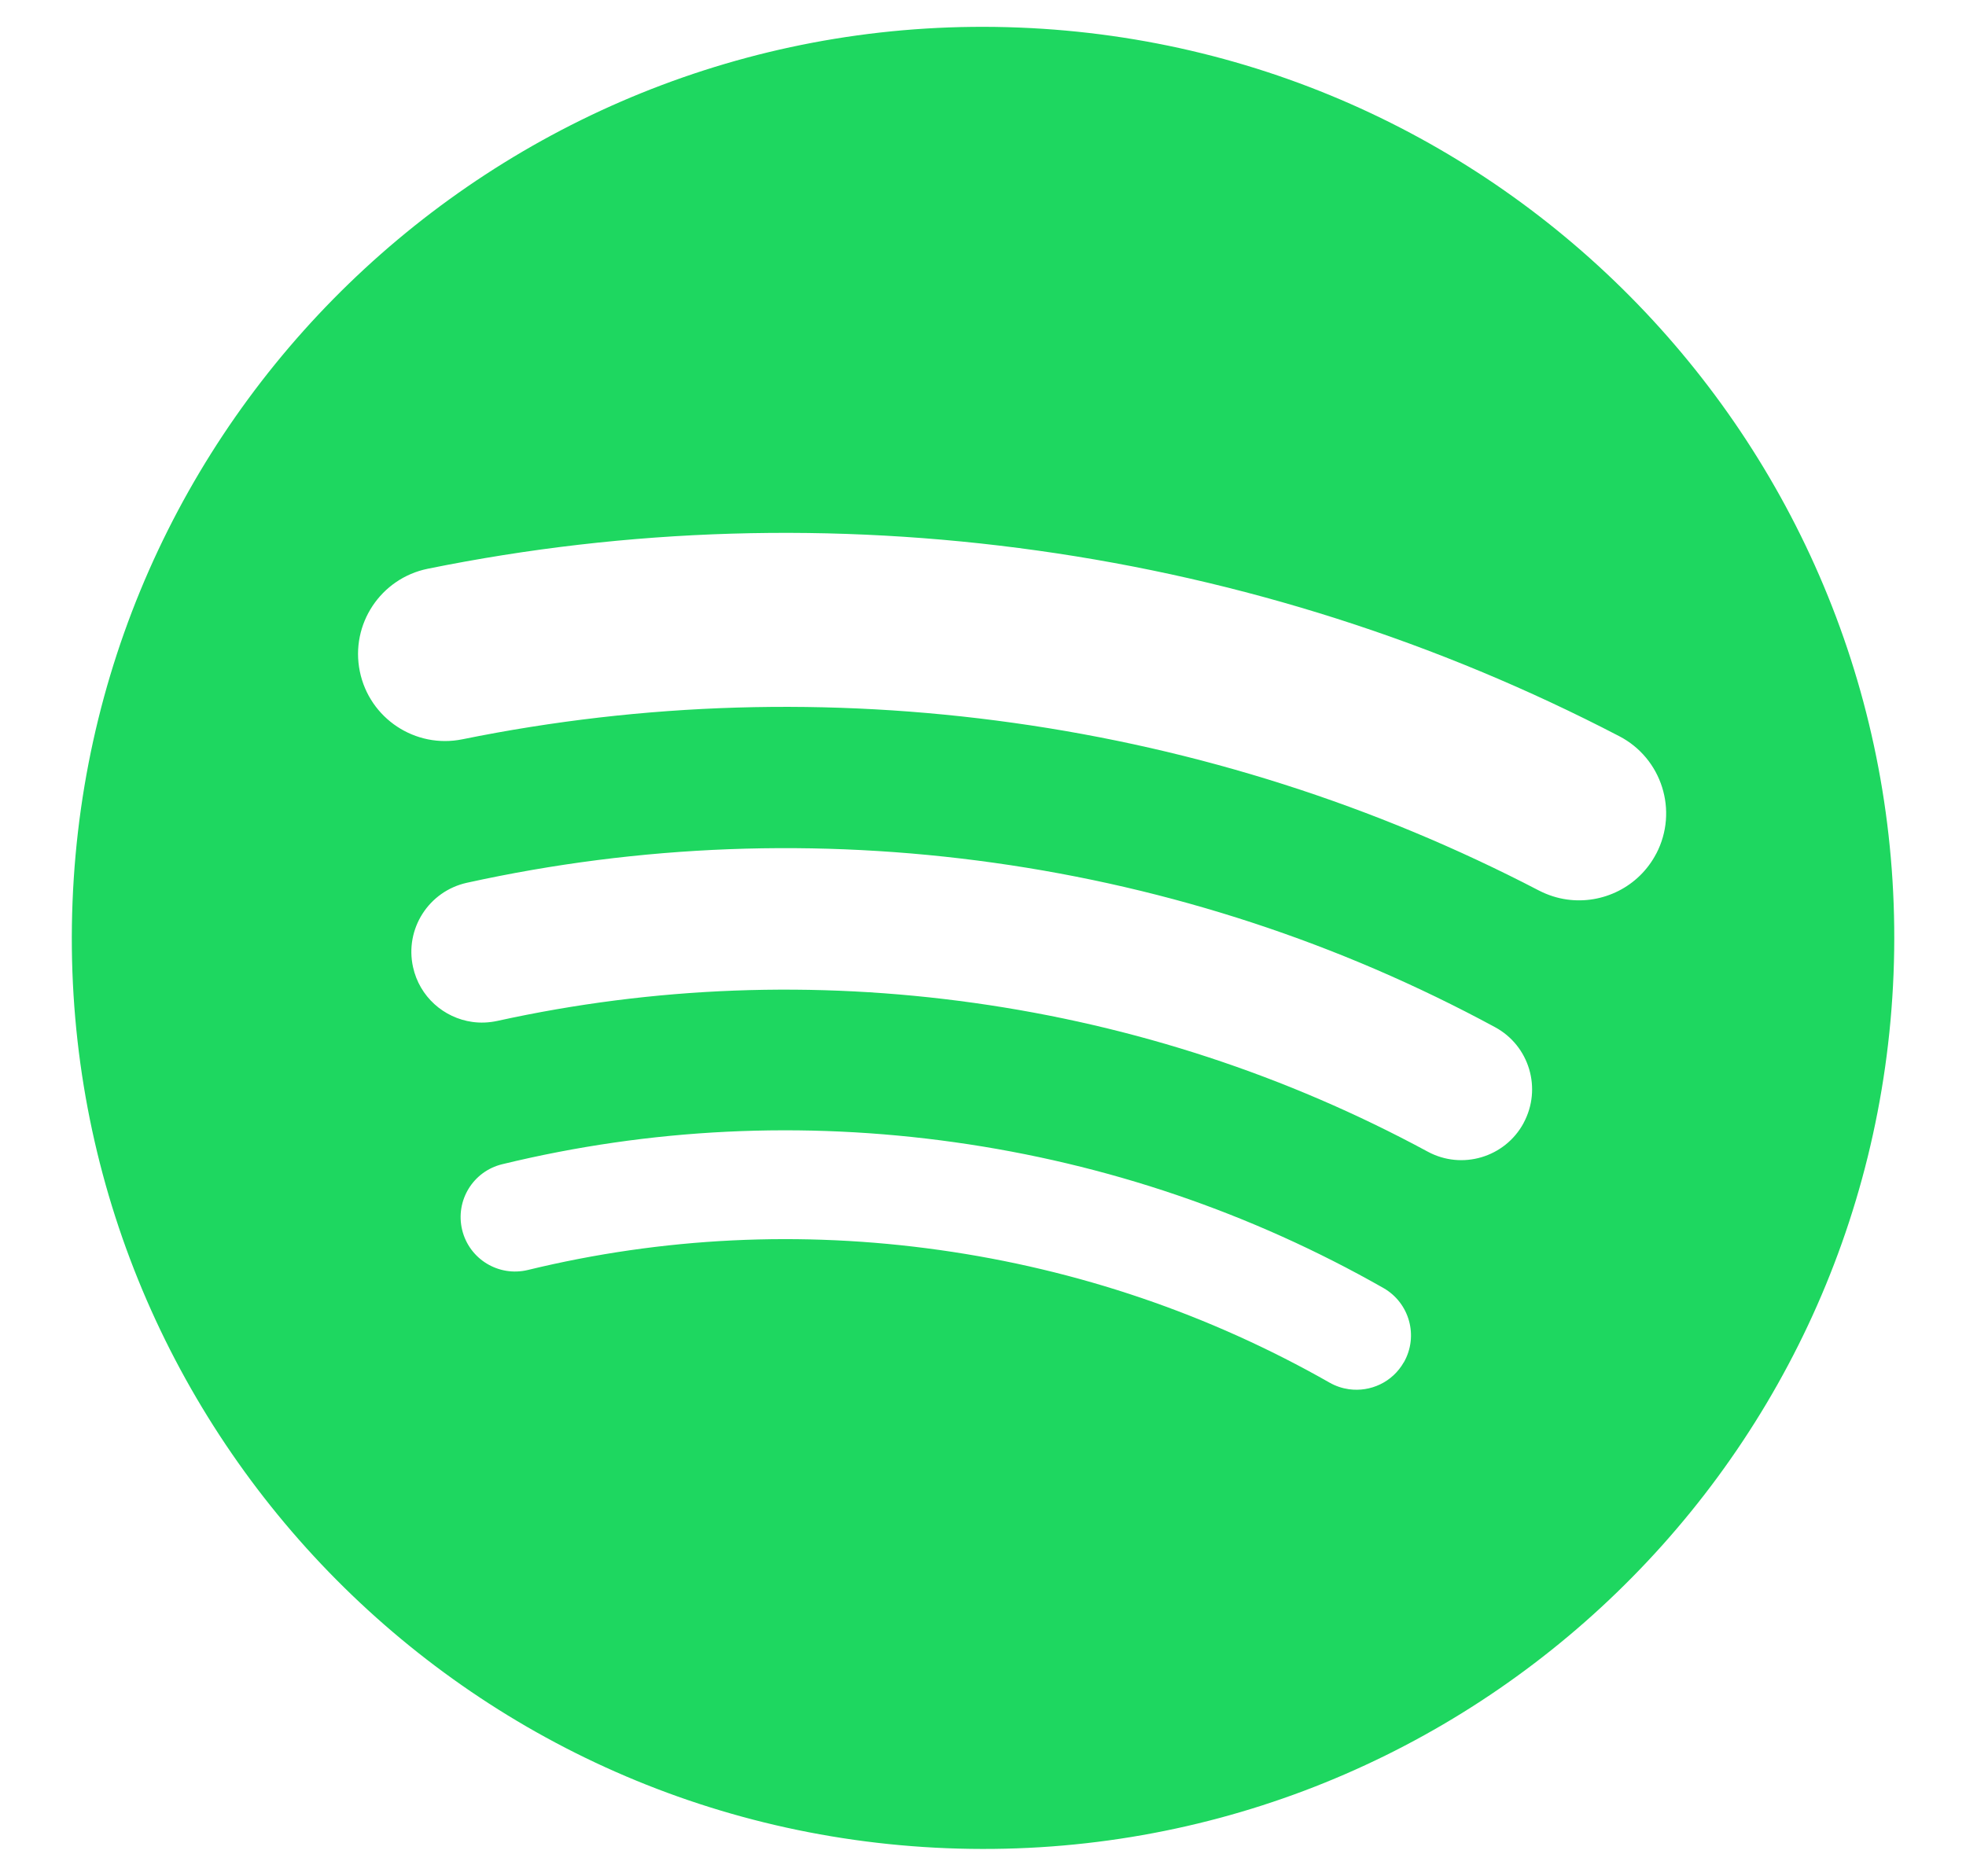
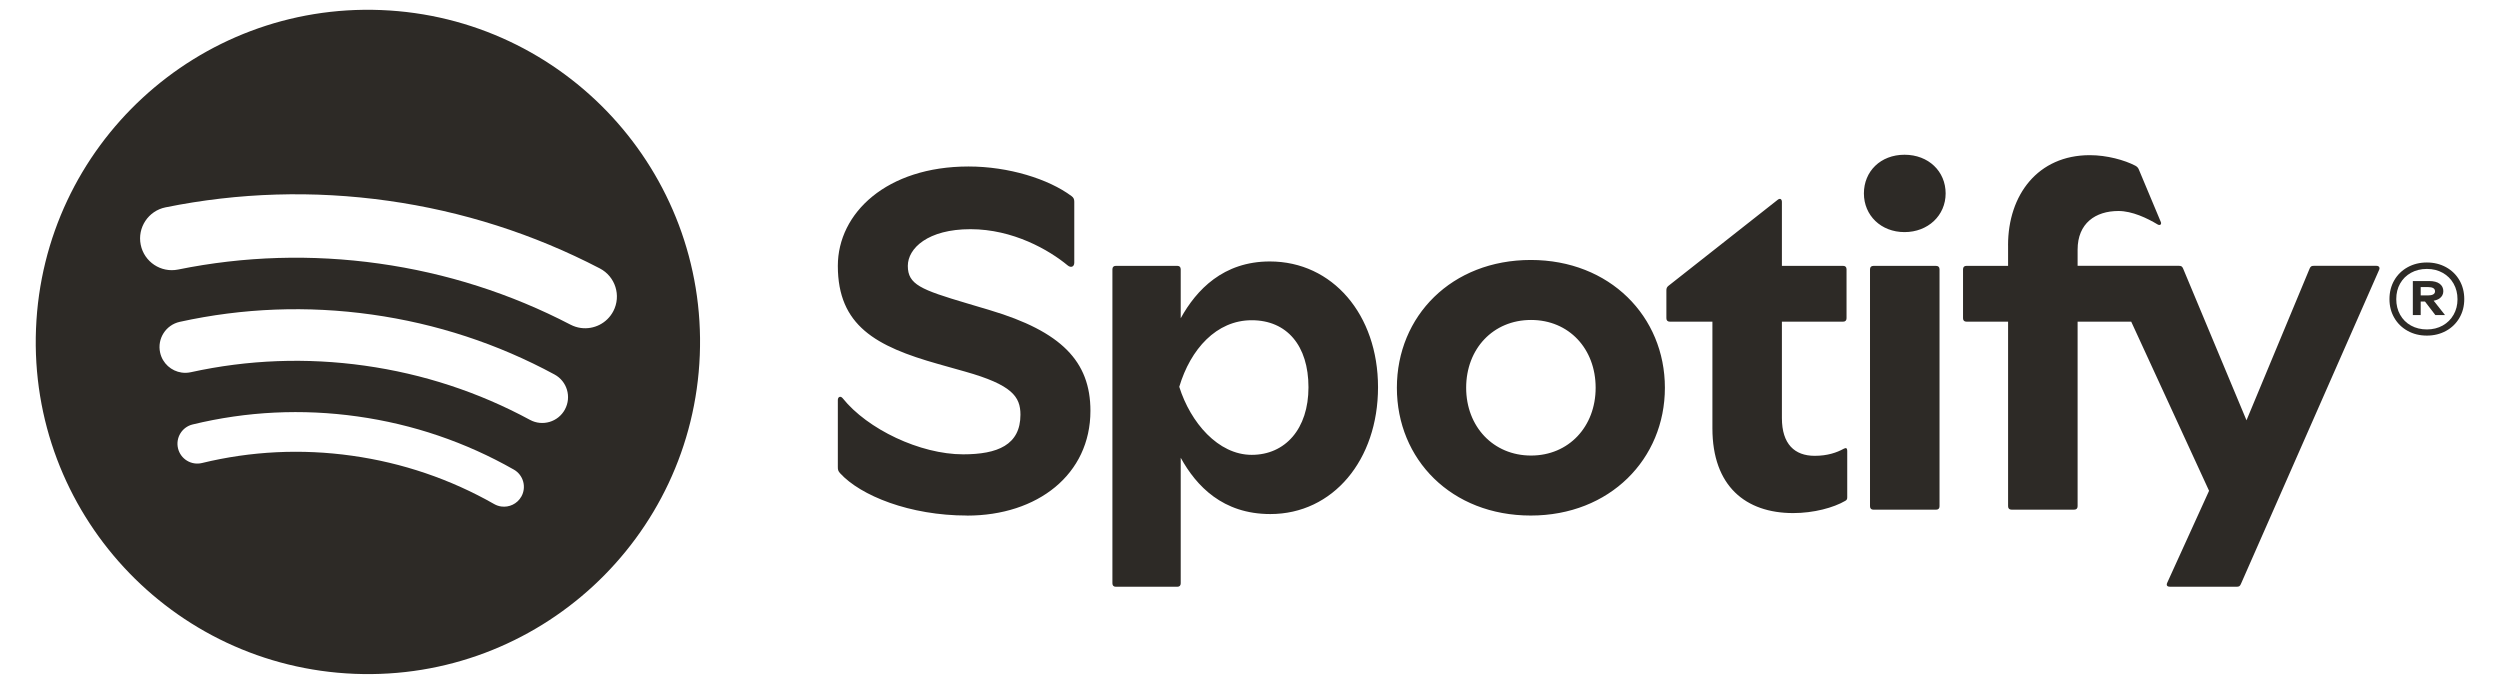
- <svg xmlns="http://www.w3.org/2000/svg" id="Layer_1" viewBox="0 0 236.05 225.25">
+ <svg xmlns="http://www.w3.org/2000/svg" id="Layer_1" viewBox="0 0 823.46 225.25">
  <defs>
-     <style>.cls-1{fill:#1ed760;stroke-width:0px;}</style>
+     <style>.cls-1{fill:#2d2a26;stroke-width:0px;}</style>
  </defs>
-   <path class="cls-1" d="m122.37,3.31C61.99.91,11.1,47.91,8.71,108.29c-2.4,60.38,44.61,111.26,104.98,113.66,60.38,2.4,111.26-44.6,113.66-104.98C229.74,56.59,182.74,5.7,122.37,3.31Zm46.18,160.28c-1.36,2.4-4.01,3.6-6.59,3.24-.79-.11-1.58-.37-2.32-.79-14.46-8.23-30.22-13.59-46.84-15.93-16.62-2.34-33.25-1.53-49.42,2.4-3.51.85-7.04-1.3-7.89-4.81-.85-3.51,1.3-7.04,4.81-7.89,17.78-4.32,36.06-5.21,54.32-2.64,18.26,2.57,35.58,8.46,51.49,17.51,3.13,1.79,4.23,5.77,2.45,8.91Zm14.38-28.72c-2.23,4.12-7.39,5.66-11.51,3.43-16.92-9.15-35.24-15.16-54.45-17.86-19.21-2.7-38.47-1.97-57.26,2.16-1.02.22-2.03.26-3.01.12-3.41-.48-6.33-3.02-7.11-6.59-1.01-4.58,1.89-9.11,6.47-10.12,20.77-4.57,42.06-5.38,63.28-2.4,21.21,2.98,41.46,9.62,60.16,19.74,4.13,2.23,5.66,7.38,3.43,11.51Zm15.94-32.38c-2.1,4.04-6.47,6.13-10.73,5.53-1.15-.16-2.28-.52-3.37-1.08-19.7-10.25-40.92-17.02-63.07-20.13-22.15-3.11-44.42-2.45-66.18,1.97-5.66,1.15-11.17-2.51-12.32-8.16-1.15-5.66,2.51-11.17,8.16-12.32,24.1-4.89,48.74-5.62,73.25-2.18,24.51,3.44,47.99,10.94,69.81,22.29,5.12,2.66,7.11,8.97,4.45,14.09Z" />
+   <path class="cls-1" d="m125.52,3.31C65.14.91,14.26,47.91,11.86,108.29c-2.4,60.38,44.61,111.26,104.98,113.66,60.38,2.4,111.26-44.6,113.66-104.98C232.89,56.59,185.89,5.7,125.52,3.31Zm46.18,160.28c-1.36,2.4-4.01,3.6-6.59,3.24-.79-.11-1.58-.37-2.32-.79-14.46-8.23-30.22-13.59-46.84-15.93-16.62-2.34-33.25-1.53-49.42,2.4-3.51.85-7.04-1.3-7.89-4.81-.85-3.51,1.3-7.04,4.81-7.89,17.78-4.32,36.06-5.21,54.32-2.64,18.26,2.57,35.58,8.46,51.49,17.51,3.13,1.79,4.23,5.77,2.45,8.91Zm14.38-28.72c-2.23,4.12-7.39,5.66-11.51,3.43-16.92-9.15-35.24-15.16-54.45-17.86-19.21-2.7-38.47-1.97-57.26,2.16-1.02.22-2.03.26-3.01.12-3.41-.48-6.33-3.02-7.11-6.59-1.01-4.58,1.89-9.11,6.47-10.12,20.77-4.57,42.06-5.38,63.28-2.4,21.21,2.98,41.46,9.62,60.16,19.74,4.13,2.23,5.66,7.38,3.43,11.51Zm15.94-32.38c-2.1,4.04-6.47,6.13-10.73,5.53-1.15-.16-2.28-.52-3.37-1.08-19.7-10.25-40.92-17.02-63.07-20.13-22.15-3.11-44.42-2.45-66.18,1.97-5.66,1.15-11.17-2.51-12.32-8.16-1.15-5.66,2.51-11.17,8.16-12.32,24.1-4.89,48.74-5.62,73.25-2.18,24.51,3.44,47.99,10.94,69.81,22.29,5.12,2.66,7.11,8.97,4.45,14.09Z" />
+   <path class="cls-1" d="m318.54,169.81c-18.87,0-35.07-6.53-41.84-13.95-.64-.73-.73-1.13-.73-2.02v-22.09c0-1.05.89-1.45,1.61-.56,8.14,10.16,25.48,18.46,39.67,18.46,11.29,0,18.87-3.06,18.87-13.06,0-5.97-2.82-9.84-18.22-14.19l-8.87-2.5c-20.56-5.8-33.06-12.66-33.06-32.33,0-17.41,16.12-32.73,43.05-32.73,13.22,0,26.36,4.11,33.94,9.76.64.48.89.97.89,1.85v20.08c0,1.37-1.13,1.77-2.18.89-6.13-5.08-17.98-11.93-32.01-11.93s-20.64,6.29-20.64,12.09c0,6.13,4.27,7.82,19.51,12.34l7.58,2.26c23.46,7.01,33.06,16.85,33.06,33.14,0,20.96-17.41,34.51-40.63,34.51Zm164.39-42.09c0-12.82,8.87-22.33,21.37-22.33s21.28,9.51,21.28,22.33-8.87,22.33-21.28,22.33-21.37-9.51-21.37-22.33Zm21.28,42.09c26.04,0,44.18-18.62,44.18-42.09s-18.14-42.09-44.18-42.09-44.1,18.46-44.1,42.09,17.98,42.09,44.1,42.09Zm157.22-89.01v6.77h-13.71c-.73,0-1.13.4-1.13,1.13v16.12c0,.73.4,1.13,1.13,1.13h13.71v60.79c0,.73.4,1.13,1.13,1.13h20.64c.73,0,1.13-.4,1.13-1.13v-60.79h17.66l25.64,55.71-13.79,30.31c-.4.89.08,1.29.89,1.29h22.01c.73,0,1.05-.16,1.37-.89l45.55-103.52c.32-.73-.08-1.29-.89-1.29h-20.64c-.73,0-1.05.16-1.37.89l-20.8,49.99-20.88-49.99c-.32-.73-.64-.89-1.37-.89h-33.38v-5.32c0-8.71,5.89-12.74,13.46-12.74,4.51,0,9.43,2.34,12.9,4.43.81.48,1.37-.08,1.05-.81l-7.26-17.33c-.24-.56-.56-.89-1.13-1.21-3.55-1.85-9.35-3.47-15-3.47-17.09,0-26.93,13.06-26.93,29.67Zm-243,88.52c20.64,0,35.47-17.82,35.47-41.76s-15-41.44-35.64-41.44c-15.32,0-24.19,9.35-29.35,18.7v-16.12c0-.73-.4-1.13-1.13-1.13h-20.24c-.73,0-1.13.4-1.13,1.13v103.44c0,.73.4,1.13,1.13,1.13h20.24c.73,0,1.13-.4,1.13-1.13v-41.36c5.16,9.35,13.87,18.54,29.51,18.54Zm172.21-.32c6.77,0,13.3-1.77,17.17-4.03.56-.32.64-.64.64-1.21v-15.32c0-.81-.4-1.05-1.13-.64-2.34,1.29-5.4,2.34-9.59,2.34-6.61,0-10.8-3.87-10.8-12.42v-31.77h20.16c.73,0,1.13-.4,1.13-1.13v-16.12c0-.73-.4-1.13-1.13-1.13h-20.16v-21.04c0-.89-.56-1.37-1.37-.73l-36.04,28.38c-.48.4-.64.81-.64,1.45v9.19c0,.73.4,1.13,1.13,1.13h14.03v35.15c0,19.03,10.96,27.9,26.61,27.9Zm23.3-105.29c0,7.26,5.64,12.74,13.38,12.74s13.54-5.48,13.54-12.74-5.64-12.74-13.54-12.74-13.38,5.48-13.38,12.74Zm3.14,104.17h20.64c.73,0,1.13-.4,1.13-1.13v-78.04c0-.73-.4-1.13-1.13-1.13h-20.64c-.73,0-1.13.4-1.13,1.13v78.04c0,.73.4,1.13,1.13,1.13Zm-228.65-40.47c3.71-12.42,12.25-21.93,23.86-21.93s18.7,8.38,18.7,22.09-7.66,22.25-18.7,22.25-20.16-10.64-23.86-22.41Z" />
+   <path class="cls-1" d="m810.1,92.31c-1.06-1.83-2.53-3.26-4.41-4.3-1.88-1.03-3.98-1.55-6.32-1.55s-4.44.52-6.32,1.55c-1.88,1.04-3.35,2.47-4.41,4.3-1.06,1.83-1.59,3.9-1.59,6.21s.53,4.34,1.59,6.17c1.06,1.83,2.53,3.26,4.41,4.3,1.88,1.04,3.98,1.55,6.32,1.55s4.44-.52,6.32-1.55,3.35-2.47,4.41-4.3c1.06-1.83,1.59-3.88,1.59-6.17s-.53-4.38-1.59-6.21Zm-1.93,11.36c-.86,1.52-2.06,2.7-3.59,3.56-1.53.85-3.27,1.28-5.2,1.28s-3.72-.43-5.25-1.28c-1.53-.85-2.72-2.04-3.57-3.56-.85-1.51-1.27-3.23-1.27-5.15s.42-3.63,1.27-5.13c.85-1.5,2.04-2.68,3.57-3.53,1.53-.85,3.28-1.28,5.25-1.28s3.67.43,5.2,1.28c1.53.85,2.73,2.04,3.59,3.56.86,1.52,1.29,3.23,1.29,5.15s-.43,3.59-1.29,5.11Z" />
+   <path class="cls-1" d="m803.56,98.29c.82-.6,1.23-1.4,1.23-2.39s-.4-1.83-1.2-2.43c-.8-.6-1.96-.9-3.48-.9h-5.36v11.2h2.59v-4.45h1.41l3.41,4.45h3.18l-3.73-4.72c.79-.15,1.46-.4,1.96-.77Zm-3.86-.99h-2.36v-2.74h2.45c.73,0,1.29.11,1.68.34.39.23.59.58.59,1.06,0,.45-.21.79-.61,1.01-.41.23-.99.34-1.75.34Z" />
</svg>
